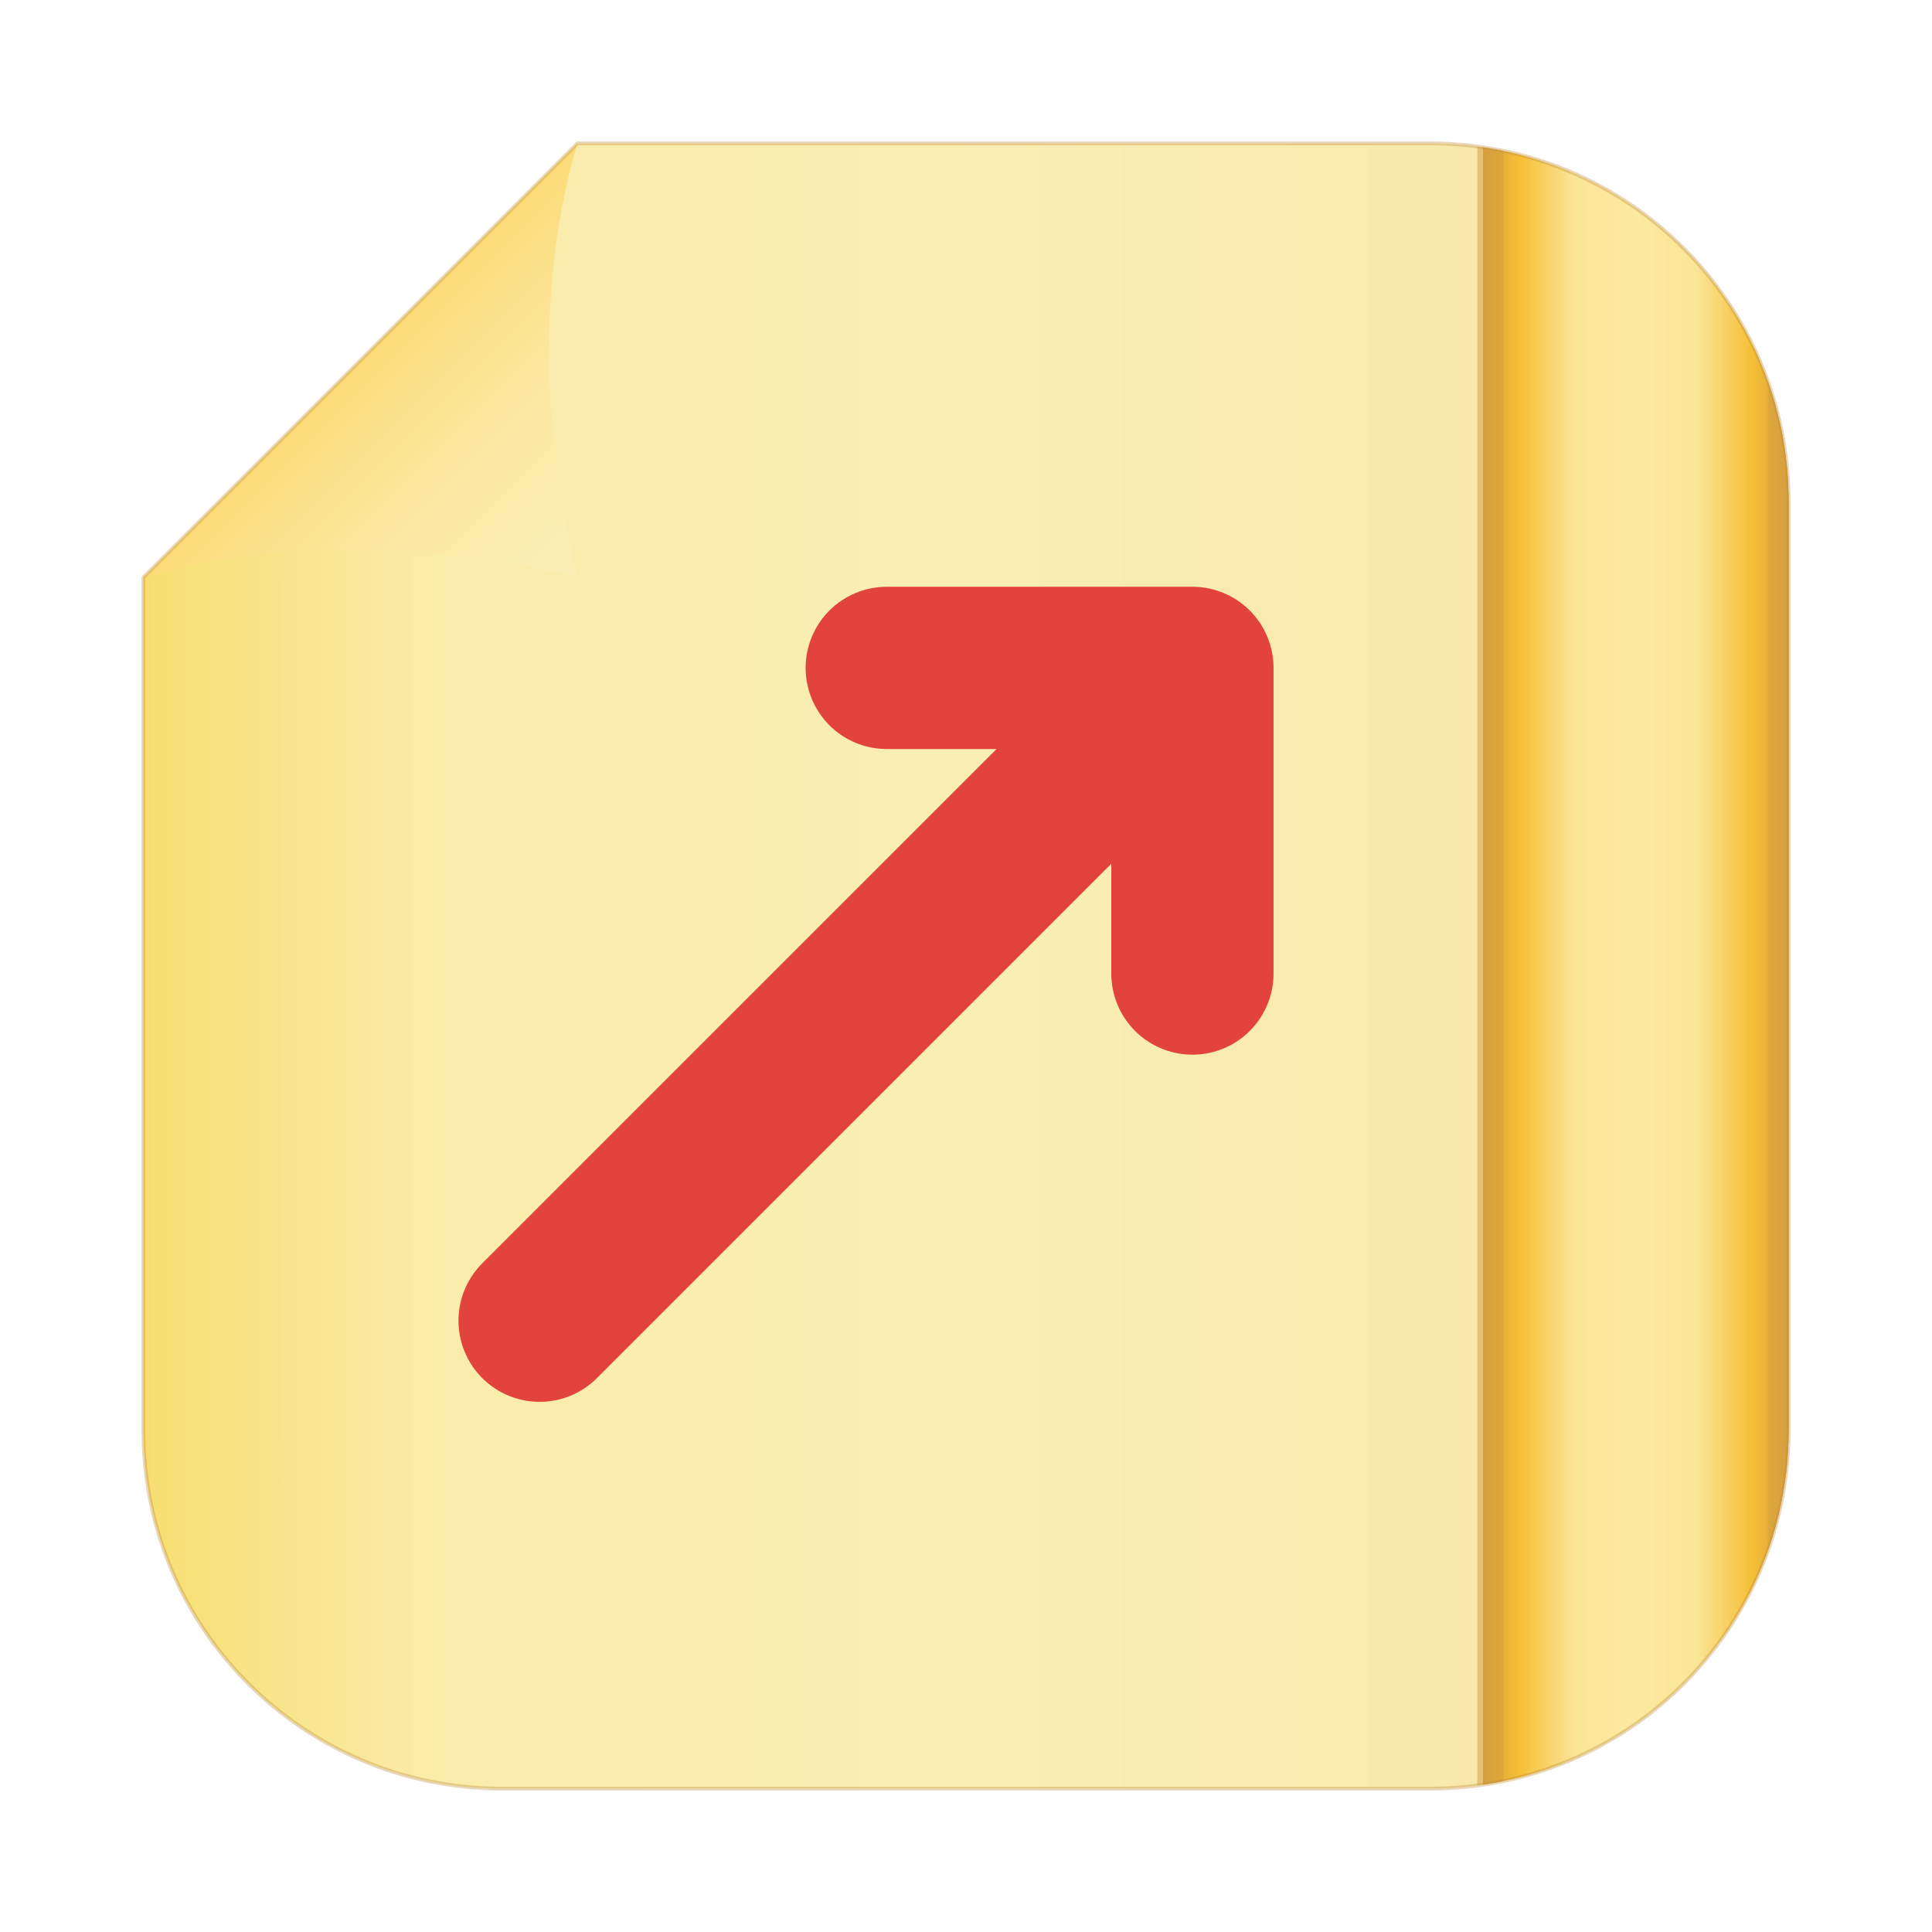
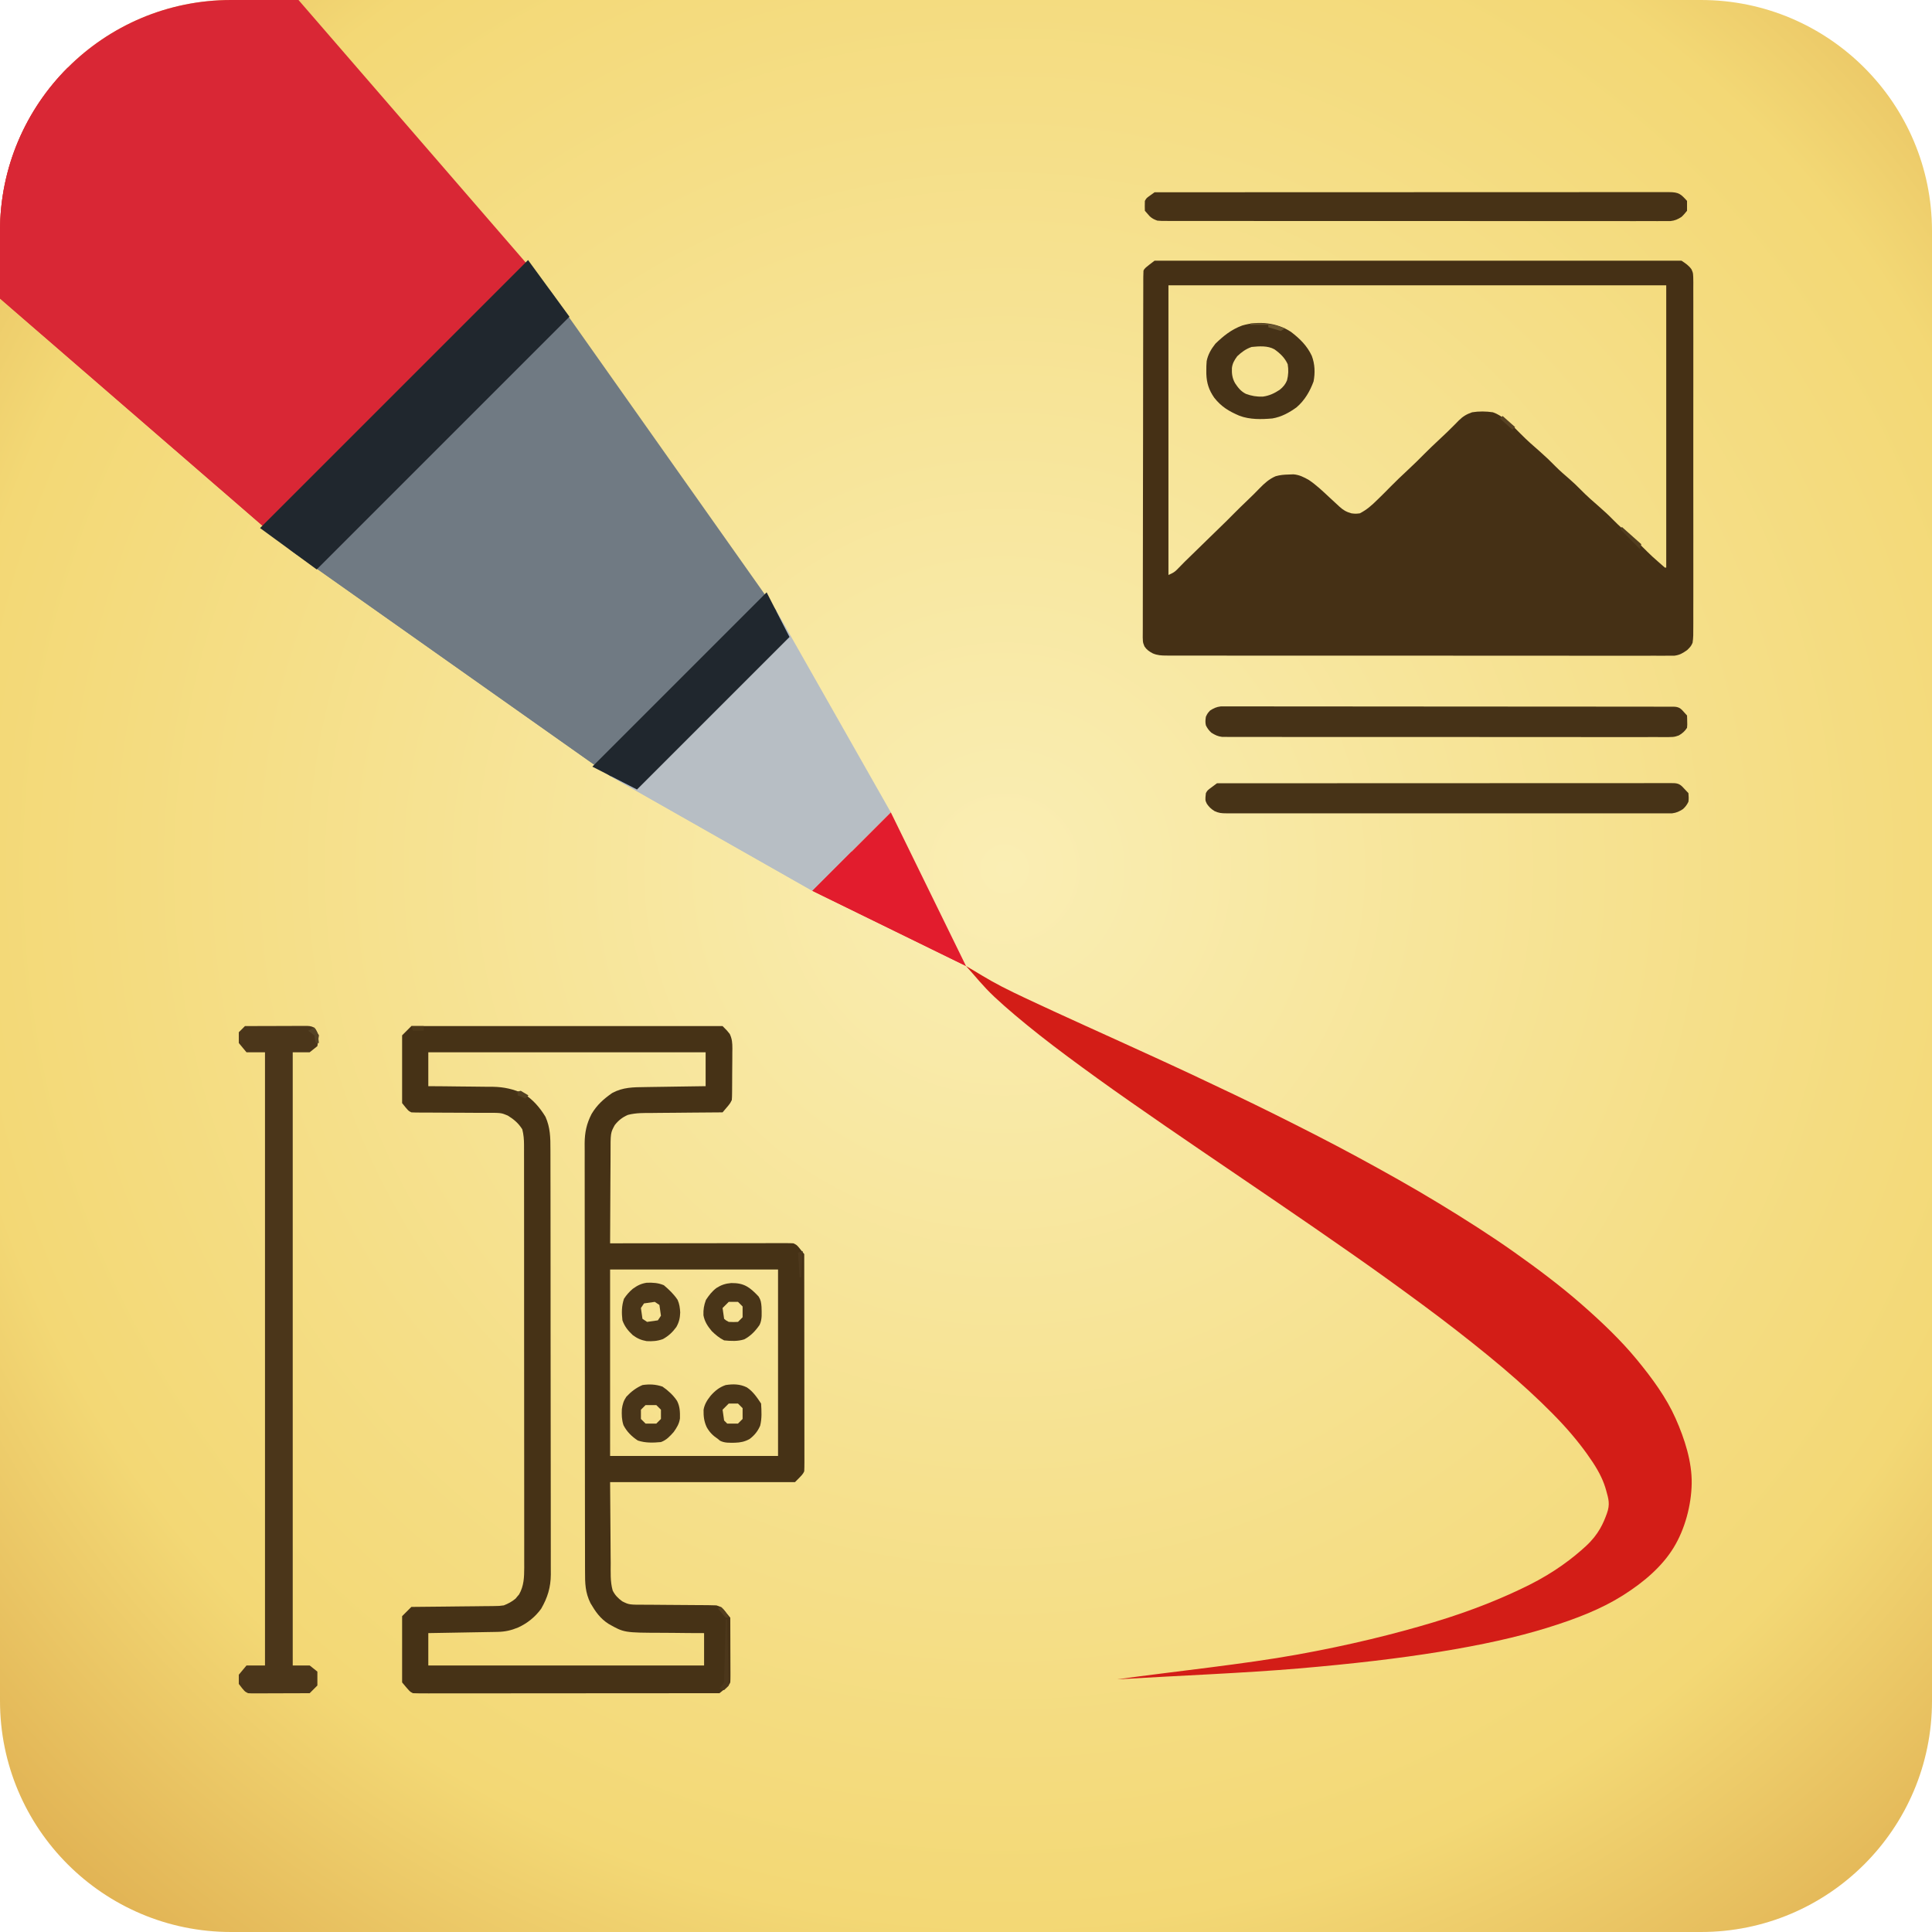
- <svg xmlns="http://www.w3.org/2000/svg" width="100%" height="100%" viewBox="0 0 1024 1024" version="1.1">
-   <defs>
-     <linearGradient id="page" x1="76" y1="512" x2="948" y2="512" gradientUnits="userSpaceOnUse">
-       <stop offset="0" stop-color="#f8de71" />
-       <stop offset="0.18" stop-color="#faecaa" />
-       <stop offset="0.52" stop-color="#faeeb4" />
-       <stop offset="0.82" stop-color="#f8e8ab" />
-       <stop offset="1" stop-color="#e3ab53" />
-     </linearGradient>
-     <linearGradient id="fold" x1="112" y1="112" x2="292" y2="292" gradientUnits="userSpaceOnUse">
-       <stop offset="0" stop-color="#fec936" />
-       <stop offset="0.34" stop-color="#fcd86b" />
-       <stop offset="0.72" stop-color="#fbe79e" />
-       <stop offset="1" stop-color="#faeeb4" />
-     </linearGradient>
-     <linearGradient id="roll" x1="786" y1="512" x2="948" y2="512" gradientUnits="userSpaceOnUse">
-       <stop offset="0" stop-color="#d69f3e" />
-       <stop offset="0.12" stop-color="#f5bf36" />
-       <stop offset="0.3" stop-color="#fbe597" />
-       <stop offset="0.5" stop-color="#fbea9f" />
-       <stop offset="0.7" stop-color="#fbe597" />
-       <stop offset="0.88" stop-color="#f5bf36" />
-       <stop offset="1" stop-color="#d69f3e" />
-     </linearGradient>
-     <clipPath id="page-clip">
-       <path d="M306 76H758C863 76 948 161 948 266V758C948 863 863 948 758 948H266C161 948 76 863 76 758V306L306 76Z" />
-     </clipPath>
-   </defs>
-   <g clip-path="url(#page-clip)">
-     <path d="M306 76H758C863 76 948 161 948 266V758C948 863 863 948 758 948H266C161 948 76 863 76 758V306L306 76Z" fill="url(#page)" />
-     <path d="M76 306L306 76C286 144 286 224 306 306C226 286 144 286 76 306Z" fill="url(#fold)" />
-     <rect x="786" y="76" width="162" height="872" fill="url(#roll)" />
-     <path d="M790 76V948" fill="none" stroke="#d69f3e" stroke-opacity="0.52" stroke-width="14" />
-     <path d="M944 76V948" fill="none" stroke="#d69f3e" stroke-opacity="0.52" stroke-width="14" />
+ <svg xmlns="http://www.w3.org/2000/svg" width="1254" height="1254" viewBox="0 0 1254 1254">
+   <g id="stable-horizontal-mirror" transform="translate(1254 0) scale(-1 1)" clip-path="url(#stableIconShape)">
+     <defs>
+       <radialGradient id="paper" cx="602" cy="564" r="953" gradientUnits="userSpaceOnUse">
+         <stop offset="0" stop-color="#faeeb4" />
+         <stop offset="0.72" stop-color="#f3d875" />
+         <stop offset="1" stop-color="#dca84a" />
+       </radialGradient>
+       <clipPath id="stableIconShape">
+         <rect width="1254" height="1254" rx="150" />
+       </clipPath>
+     </defs>
+     <path d="M 0 0 C 413.82 0 827.64 0 1254 0 C 1254 413.82 1254 827.64 1254 1254 C 840.18 1254 426.36 1254 0 1254 C 0 840.18 0 426.36 0 0 Z" fill="url(#paper)" />
+     <path d="M 162.6 169.2 C 275.46 169.2 388.32 169.2 504.6 169.2 C 510.9 174 510.9 174 511.8 175.6 C 511.887 176.922 511.918 178.246 511.921 179.569 C 511.925 180.414 511.929 181.258 511.933 182.129 C 511.933 183.073 511.932 184.018 511.932 184.962 C 511.935 185.96 511.939 186.958 511.942 187.956 C 511.951 190.707 511.955 193.458 511.957 196.209 C 511.961 199.172 511.969 202.135 511.977 205.099 C 511.995 212.26 512.004 219.421 512.012 226.582 C 512.016 229.953 512.02 233.323 512.026 236.694 C 512.041 247.895 512.054 259.097 512.06 270.298 C 512.062 273.206 512.064 276.114 512.066 279.022 C 512.066 279.744 512.066 280.467 512.067 281.212 C 512.074 292.923 512.097 304.634 512.127 316.346 C 512.156 328.364 512.173 340.382 512.175 352.4 C 512.177 359.15 512.185 365.9 512.208 372.65 C 512.227 378.398 512.235 384.146 512.227 389.894 C 512.222 392.827 512.224 395.76 512.241 398.694 C 512.257 401.379 512.256 404.065 512.242 406.75 C 512.24 407.722 512.244 408.693 512.255 409.664 C 512.327 416.698 512.327 416.698 511.159 419.582 C 509.737 421.722 508.122 422.842 505.739 424.102 C 502.762 425.361 500.174 425.502 496.865 425.504 C 496.289 425.508 495.713 425.512 495.12 425.515 C 493.193 425.525 491.267 425.518 489.34 425.51 C 487.944 425.514 486.547 425.518 485.15 425.523 C 481.314 425.534 477.478 425.531 473.643 425.526 C 469.505 425.522 465.368 425.532 461.231 425.54 C 453.126 425.554 445.022 425.554 436.917 425.55 C 430.331 425.547 423.746 425.548 417.16 425.552 C 416.691 425.553 416.691 425.553 414.32 425.554 C 412.418 425.555 410.514 425.557 408.611 425.558 C 390.759 425.569 372.908 425.565 355.056 425.555 C 338.717 425.547 322.38 425.558 306.041 425.577 C 289.271 425.596 272.5 425.604 255.729 425.598 C 246.312 425.596 236.894 425.598 227.476 425.612 C 219.46 425.623 211.444 425.624 203.428 425.61 C 199.337 425.603 195.246 425.602 191.155 425.614 C 187.411 425.625 183.667 425.621 179.923 425.606 C 178.568 425.602 177.212 425.605 175.857 425.614 C 174.016 425.624 172.176 425.614 170.335 425.601 C 169.311 425.6 168.288 425.6 167.234 425.6 C 163.569 425.082 161.921 424.018 159 422 C 157.143 420.244 156.303 419.378 155.4 417.2 C 154.886 413.969 154.914 410.772 154.943 407.514 C 154.938 406.519 154.933 405.526 154.926 404.531 C 154.91 401.806 154.918 399.081 154.929 396.355 C 154.937 393.414 154.925 390.472 154.915 387.53 C 154.899 381.77 154.902 376.01 154.913 370.25 C 154.921 365.569 154.922 360.887 154.918 356.206 C 154.918 355.54 154.918 354.874 154.917 354.187 C 154.916 352.834 154.914 351.48 154.913 350.126 C 154.903 337.434 154.915 324.742 154.934 312.05 C 154.95 301.16 154.947 290.27 154.931 279.379 C 154.911 266.733 154.904 254.086 154.915 241.439 C 154.916 240.091 154.917 238.742 154.918 237.394 C 154.918 237.062 154.918 237.062 154.92 235.383 C 154.923 230.707 154.918 226.032 154.91 221.356 C 154.9 215.658 154.902 209.96 154.921 204.262 C 154.93 201.354 154.935 198.447 154.922 195.539 C 154.911 192.878 154.918 190.216 154.936 187.554 C 154.943 186.136 154.931 184.718 154.918 183.3 C 154.985 177.329 154.985 177.329 156.106 174.822 C 157.87 172.31 159.903 170.998 162.6 169.2 Z" fill="#453015" />
+     <path d="M 785 666 C 851.66 666 918.32 666 987 666 C 989 668 991 670 993 672 C 993 686.52 993 701.04 993 716 C 989 721 989 721 987 722 C 985.133 722.094 983.262 722.125 981.392 722.126 C 980.819 722.128 980.247 722.13 979.657 722.132 C 978.412 722.136 977.166 722.138 975.921 722.138 C 973.266 722.142 970.611 722.163 967.955 722.183 C 963.013 722.221 958.071 722.253 953.128 722.25 C 949.689 722.25 946.251 722.273 942.812 722.312 C 941.507 722.323 940.202 722.324 938.896 722.317 C 928.757 722.263 928.757 722.263 924.45 724.07 C 920.526 726.458 917.463 729.059 915 733 C 914.141 736.407 913.874 739.587 913.871 743.093 C 913.87 743.598 913.87 743.598 913.862 746.151 C 913.863 747.252 913.865 748.353 913.866 749.488 C 913.864 750.675 913.862 751.862 913.859 753.05 C 913.853 756.308 913.853 759.567 913.855 762.826 C 913.855 766.342 913.849 769.858 913.845 773.374 C 913.836 780.262 913.834 787.149 913.833 794.036 C 913.832 799.634 913.83 805.232 913.827 810.83 C 913.818 826.702 913.814 842.575 913.815 858.447 C 913.815 859.302 913.815 860.158 913.815 861.04 C 913.815 861.468 913.815 861.468 913.815 863.635 C 913.815 877.52 913.806 891.406 913.792 905.291 C 913.777 919.548 913.77 933.806 913.771 948.063 C 913.771 956.068 913.769 964.072 913.758 972.076 C 913.749 978.891 913.747 985.705 913.753 992.52 C 913.757 995.996 913.757 999.472 913.748 1002.949 C 913.74 1006.133 913.742 1009.317 913.75 1012.501 C 913.753 1014.195 913.745 1015.888 913.737 1017.582 C 913.765 1023.78 913.934 1029.378 917.078 1034.891 C 917.465 1035.339 917.852 1035.788 918.25 1036.25 C 918.626 1036.709 919.003 1037.168 919.391 1037.641 C 921.694 1039.586 924.206 1040.909 927 1042 C 929.999 1042.399 929.999 1042.399 933.189 1042.432 C 933.775 1042.443 934.361 1042.453 934.965 1042.463 C 936.88 1042.493 938.795 1042.503 940.711 1042.512 C 942.048 1042.529 943.384 1042.547 944.721 1042.566 C 948.222 1042.613 951.724 1042.643 955.226 1042.67 C 958.806 1042.699 962.385 1042.746 965.965 1042.791 C 972.976 1042.877 979.988 1042.944 987 1043 C 989 1045 991 1047 993 1049 C 993 1063.19 993 1077.38 993 1092 C 988 1098 988 1098 986 1099 C 983.393 1099.096 980.812 1099.13 978.205 1099.12 C 977.39 1099.121 976.576 1099.122 975.737 1099.123 C 972.993 1099.124 970.249 1099.119 967.505 1099.114 C 965.545 1099.113 963.584 1099.113 961.623 1099.114 C 956.286 1099.114 950.95 1099.108 945.613 1099.101 C 940.041 1099.095 934.469 1099.095 928.897 1099.093 C 919.54 1099.091 910.184 1099.084 900.827 1099.075 C 891.189 1099.066 881.55 1099.059 871.912 1099.055 C 871.318 1099.055 870.724 1099.054 870.112 1099.054 C 867.133 1099.053 864.154 1099.052 861.175 1099.05 C 836.45 1099.04 811.725 1099.022 787 1099 C 786.017 1098.213 785.039 1097.42 784.062 1096.625 C 783.79 1096.405 783.79 1096.405 782.41 1095.289 C 781 1094 781 1094 780 1092 C 779.911 1090.642 779.882 1089.279 779.886 1087.917 C 779.887 1087.077 779.887 1086.236 779.887 1085.37 C 779.892 1084.461 779.897 1083.553 779.902 1082.617 C 779.904 1081.688 779.905 1080.758 779.907 1079.801 C 779.912 1076.826 779.925 1073.85 779.938 1070.875 C 779.943 1068.861 779.947 1066.846 779.951 1064.832 C 779.962 1059.888 779.979 1054.944 780 1050 C 780.93 1048.848 781.869 1047.703 782.812 1046.562 C 783.335 1045.924 783.857 1045.286 784.395 1044.629 C 786 1043 786 1043 789 1042 C 790.819 1041.904 792.641 1041.865 794.462 1041.858 C 795.58 1041.851 796.699 1041.844 797.851 1041.837 C 798.448 1041.835 799.045 1041.833 799.659 1041.831 C 801.535 1041.824 803.411 1041.808 805.286 1041.79 C 810.619 1041.738 815.951 1041.69 821.284 1041.674 C 824.549 1041.664 827.813 1041.634 831.078 1041.593 C 832.317 1041.581 833.556 1041.575 834.795 1041.578 C 845.66 1041.592 845.66 1041.592 850.065 1039.402 C 852.784 1037.451 854.821 1035.387 856.316 1032.377 C 857.978 1026.605 857.607 1020.402 857.609 1014.441 C 857.623 1013.098 857.639 1011.755 857.657 1010.412 C 857.709 1005.462 857.728 1000.512 857.75 995.562 C 857.832 984.487 857.915 973.411 858 962 C 818.4 962 778.8 962 738 962 C 733 957 733 957 732 955 C 731.906 953.137 731.878 951.271 731.88 949.407 C 731.879 948.829 731.878 948.252 731.877 947.657 C 731.876 945.714 731.881 943.772 731.886 941.83 C 731.887 940.44 731.887 939.051 731.886 937.661 C 731.886 933.883 731.892 930.104 731.899 926.325 C 731.905 922.379 731.905 918.432 731.907 914.486 C 731.91 907.009 731.918 899.533 731.928 892.057 C 731.939 883.547 731.945 875.037 731.95 866.527 C 731.96 849.018 731.978 831.509 732 814 C 732.787 813.017 733.58 812.039 734.375 811.062 C 734.816 810.517 735.257 809.972 735.711 809.41 C 737 808 737 808 739 807 C 740.584 806.907 742.172 806.878 743.758 806.88 C 744.762 806.878 745.766 806.877 746.801 806.876 C 747.354 806.877 747.354 806.877 750.151 806.886 C 751.324 806.887 752.496 806.887 753.669 806.886 C 756.857 806.886 760.045 806.892 763.232 806.899 C 766.562 806.905 769.892 806.905 773.222 806.907 C 779.53 806.91 785.837 806.918 792.145 806.928 C 799.325 806.939 806.505 806.945 813.685 806.95 C 828.457 806.96 843.228 806.978 858 807 C 857.985 797.75 857.943 788.501 857.868 779.252 C 857.834 774.956 857.809 770.661 857.804 766.365 C 857.8 762.215 857.772 758.066 857.727 753.916 C 857.714 752.337 857.709 750.759 857.714 749.18 C 857.745 735.296 857.745 735.296 854.956 730.217 C 852.571 727.207 849.988 725.152 846.451 723.649 C 841.166 722.249 835.74 722.394 830.312 722.391 C 829.001 722.376 827.69 722.359 826.378 722.341 C 822.952 722.297 819.527 722.277 816.101 722.262 C 812.594 722.242 809.088 722.2 805.582 722.16 C 798.721 722.085 791.861 722.035 785 722 C 784.185 721.044 783.373 720.085 782.562 719.125 C 782.11 718.591 781.658 718.058 781.191 717.508 C 780 716 780 716 779 714 C 778.897 712.73 778.851 711.455 778.839 710.18 C 778.829 709.396 778.82 708.611 778.81 707.803 C 778.806 706.954 778.801 706.105 778.797 705.23 C 778.794 704.794 778.794 704.794 778.78 702.585 C 778.77 700.734 778.764 698.884 778.76 697.034 C 778.75 694.209 778.719 691.385 778.688 688.561 C 778.681 686.763 778.676 684.965 778.672 683.168 C 778.66 682.325 778.647 681.482 778.634 680.614 C 778.648 676.943 778.776 674.486 780.333 671.115 C 782 669 782 669 785 666 Z" fill="#463216" />
+     <path d="M 172.5 185.2 C 279.123 185.2 385.746 185.2 495.6 185.2 C 495.6 247.24 495.6 309.28 495.6 373.2 C 492.386 371.772 491.422 371.244 489.3 368.95 C 486.422 365.925 483.446 363.002 480.413 360.1 C 476.524 356.371 472.674 352.615 468.856 348.828 C 466.5 346.505 464.12 344.202 461.738 341.9 C 459.057 339.31 456.397 336.711 453.806 334.05 C 450.549 330.707 447.16 327.475 443.774 324.236 C 441.23 321.798 438.74 319.332 436.312 316.8 C 433.275 313.694 430.26 310.935 426.064 309.118 C 423.152 308.27 420.646 308.074 417.581 308 C 416.557 307.958 415.532 307.918 414.477 307.875 C 410.599 308.2 407.681 309.709 404.439 311.556 C 399.62 314.804 395.532 318.717 391.369 322.6 C 390.004 323.868 388.636 325.133 387.26 326.391 C 386.411 327.167 385.569 327.949 384.735 328.737 C 382.279 330.986 380.181 332.296 376.8 333.2 C 374.156 333.5 374.156 333.5 371.4 333.2 C 366.895 330.901 363.663 328.014 360.206 324.6 C 359.725 324.134 359.245 323.668 358.749 323.187 C 356.203 320.71 353.705 318.197 351.231 315.662 C 347.855 312.222 344.339 308.908 340.8 305.6 C 336.725 301.79 332.731 297.943 328.856 293.972 C 326.233 291.322 323.503 288.764 320.775 286.2 C 314.082 279.905 314.082 279.905 310.914 276.722 C 310.476 276.285 310.038 275.848 309.587 275.398 C 308.788 274.595 307.994 273.788 307.209 272.974 C 304.602 270.37 302.159 268.851 298.5 267.6 C 294.107 266.872 289.4 266.942 285 267.6 C 281.753 268.742 279.449 270.3 276.9 272.4 C 276.284 272.901 275.668 273.402 275.033 273.918 C 272.11 276.423 269.432 279.075 266.782 281.806 C 262.862 285.805 258.622 289.488 254.365 293.2 C 250.818 296.316 247.47 299.517 244.216 302.875 C 241.435 305.673 238.41 308.248 235.405 310.853 C 232.801 313.134 230.321 315.462 227.935 317.925 C 224.076 321.894 219.875 325.529 215.665 329.2 C 212.715 331.792 209.858 334.406 207.15 337.2 C 203.325 341.148 199.146 344.754 194.965 348.4 C 191.41 351.524 188.048 354.73 184.787 358.097 C 182.614 360.294 180.303 362.351 177.956 364.4 C 177.734 364.595 177.734 364.595 176.611 365.584 C 175.543 366.525 174.472 367.462 173.4 368.4 C 173.103 368.4 172.806 368.4 172.5 368.4 C 172.5 307.944 172.5 247.488 172.5 185.2 Z" fill="url(#paper)" />
+     <path d="M 796 683 C 855.4 683 914.8 683 976 683 C 976 690.26 976 697.52 976 705 C 974.223 705.013 974.223 705.013 965.23 705.078 C 962.367 705.11 959.503 705.146 956.639 705.184 C 953.632 705.223 950.626 705.255 947.619 705.271 C 944.156 705.289 940.693 705.339 937.23 705.391 C 936.172 705.392 935.113 705.393 934.022 705.394 C 926.731 705.535 920.632 706.924 914 710 C 908.149 713.543 903.447 719.076 899.938 724.883 C 896.809 731.949 896.712 738.412 896.733 746.05 C 896.729 747.274 896.724 748.498 896.719 749.722 C 896.707 753.073 896.707 756.424 896.709 759.775 C 896.71 763.394 896.699 767.013 896.689 770.632 C 896.673 777.718 896.667 784.804 896.666 791.89 C 896.665 797.651 896.661 803.412 896.654 809.173 C 896.637 825.516 896.628 841.859 896.629 858.203 C 896.629 858.643 896.629 858.643 896.629 860.871 C 896.629 861.312 896.629 861.312 896.63 863.542 C 896.63 877.83 896.611 892.117 896.583 906.404 C 896.554 921.083 896.541 935.762 896.542 950.441 C 896.543 958.679 896.537 966.916 896.516 975.153 C 896.498 982.167 896.493 989.18 896.507 996.194 C 896.513 999.77 896.514 1003.346 896.496 1006.922 C 896.48 1010.2 896.483 1013.479 896.501 1016.757 C 896.505 1018.494 896.49 1020.231 896.474 1021.968 C 896.548 1030.349 898.582 1036.946 902.75 1044.188 C 906.652 1049.547 911.737 1053.641 917.75 1056.375 C 922.233 1058.23 926.183 1059.119 931.044 1059.205 C 932.045 1059.225 933.045 1059.245 934.076 1059.266 C 935.15 1059.282 936.223 1059.299 937.328 1059.316 C 938.432 1059.337 939.536 1059.358 940.674 1059.379 C 943.6 1059.434 946.526 1059.484 949.453 1059.532 C 952.443 1059.583 955.432 1059.638 958.422 1059.693 C 964.281 1059.8 970.141 1059.902 976 1060 C 976 1066.93 976 1073.86 976 1081 C 916.93 1081 857.86 1081 797 1081 C 797 1074.07 797 1067.14 797 1060 C 800.386 1059.986 803.773 1059.972 807.262 1059.957 C 810.582 1059.926 813.901 1059.887 817.221 1059.847 C 819.509 1059.824 821.796 1059.81 824.084 1059.804 C 848.901 1059.734 848.901 1059.734 859 1054 C 864.449 1050.49 867.484 1046.126 870.738 1040.562 C 874.175 1033.583 874.288 1027.728 874.267 1019.995 C 874.271 1018.763 874.276 1017.532 874.281 1016.3 C 874.293 1012.924 874.293 1009.548 874.291 1006.172 C 874.29 1002.528 874.301 998.883 874.311 995.239 C 874.327 988.102 874.333 980.964 874.334 973.827 C 874.335 968.024 874.339 962.221 874.346 956.418 C 874.363 939.958 874.372 923.498 874.371 907.038 C 874.371 906.595 874.371 906.595 874.371 904.35 C 874.371 903.906 874.371 903.906 874.37 901.659 C 874.37 887.268 874.389 872.877 874.417 858.487 C 874.446 843.704 874.459 828.921 874.458 814.138 C 874.457 805.841 874.463 797.544 874.484 789.247 C 874.502 782.183 874.507 775.118 874.493 768.053 C 874.487 764.451 874.486 760.849 874.504 757.247 C 874.52 753.944 874.517 750.641 874.499 747.339 C 874.495 745.589 874.51 743.839 874.526 742.089 C 874.464 734.974 873.276 729.342 870 723 C 866.485 717.13 862.254 713.357 856.66 709.445 C 849.706 705.667 842.913 705.669 835.16 705.586 C 834.038 705.567 832.916 705.547 831.76 705.527 C 828.799 705.476 825.839 705.436 822.878 705.399 C 819.847 705.359 816.817 705.308 813.787 705.258 C 807.858 705.16 801.929 705.081 796 705 C 796 697.74 796 690.48 796 683 Z" fill="url(#paper)" />
+     <path d="M 749 824 C 784.97 824 820.94 824 858 824 C 858 863.93 858 903.86 858 945 C 822.03 945 786.06 945 749 945 C 749 905.07 749 865.14 749 824 Z" fill="url(#paper)" />
+     <path d="M 170.82 124.702 C 171.107 124.701 171.107 124.701 172.563 124.699 C 174.508 124.697 176.453 124.7 178.398 124.704 C 179.799 124.703 181.2 124.702 182.601 124.702 C 186.465 124.7 190.33 124.703 194.194 124.707 C 198.356 124.71 202.518 124.71 206.68 124.709 C 213.896 124.709 221.112 124.711 228.327 124.715 C 238.76 124.722 249.192 124.724 259.625 124.725 C 276.551 124.726 293.475 124.732 310.401 124.74 C 326.845 124.747 343.289 124.753 359.734 124.756 C 360.747 124.756 361.76 124.757 362.804 124.757 C 367.886 124.758 372.968 124.758 378.049 124.76 C 420.233 124.768 462.417 124.782 504.6 124.8 C 505.485 125.43 506.365 126.064 507.244 126.7 C 507.489 126.876 507.489 126.876 508.731 127.769 C 510 128.8 510 128.8 510.9 130.4 C 510.962 131.498 510.976 132.6 510.957 133.7 C 510.948 134.28 510.94 134.859 510.931 135.456 C 510.927 135.678 510.927 135.678 510.9 136.8 C 510.233 137.573 509.556 138.338 508.875 139.1 C 508.499 139.527 508.123 139.954 507.736 140.394 C 506.141 141.834 504.92 142.446 502.8 143.2 C 500.205 143.402 500.205 143.402 497.127 143.404 C 496.842 143.405 496.842 143.405 495.401 143.411 C 493.485 143.418 491.569 143.414 489.653 143.409 C 488.268 143.411 486.883 143.414 485.499 143.418 C 481.688 143.426 477.878 143.424 474.067 143.421 C 469.96 143.419 465.852 143.426 461.745 143.432 C 453.696 143.442 445.646 143.444 437.598 143.442 C 431.057 143.441 424.517 143.442 417.976 143.446 C 417.511 143.446 417.511 143.446 415.158 143.446 C 413.27 143.448 411.38 143.449 409.491 143.45 C 391.767 143.458 374.041 143.457 356.317 143.452 C 340.091 143.448 323.865 143.457 307.64 143.472 C 290.99 143.487 274.341 143.494 257.691 143.491 C 248.339 143.49 238.987 143.491 229.636 143.502 C 221.675 143.512 213.714 143.514 205.753 143.504 C 201.69 143.499 197.626 143.498 193.562 143.508 C 189.845 143.516 186.128 143.514 182.41 143.502 C 181.062 143.501 179.716 143.502 178.369 143.509 C 176.541 143.517 174.714 143.51 172.887 143.5 C 172.378 143.5 172.378 143.5 169.807 143.5 C 166.762 143.162 165.077 142.376 162.6 140.8 C 161.208 139.542 160.177 138.234 159 136.8 C 159 134.688 159 132.576 159 130.4 C 163.007 125.994 164.239 124.7 170.82 124.702 Z" fill="#473216" />
+     <path d="M 1056.174 665.886 C 1056.604 665.886 1056.604 665.886 1058.782 665.886 C 1059.713 665.891 1060.643 665.898 1061.601 665.903 C 1062.553 665.904 1063.504 665.905 1064.485 665.907 C 1067.532 665.913 1070.578 665.924 1073.625 665.938 C 1075.687 665.942 1077.75 665.947 1079.812 665.952 C 1084.875 665.962 1089.937 665.979 1095 666 C 1096.32 667.321 1097.64 668.64 1099 670 C 1099 672.311 1099 674.62 1099 677 C 1097.35 678.981 1095.7 680.961 1094 683 C 1090.04 683 1086.08 683 1082 683 C 1082 814.341 1082 945.681 1082 1081.001 C 1085.96 1081.001 1089.92 1081.001 1094 1081.001 C 1095.65 1082.98 1097.3 1084.96 1099 1087.001 C 1099 1088.98 1099 1090.96 1099 1093.001 C 1095.25 1097.876 1095.25 1097.876 1093 1099.001 C 1091.703 1099.089 1090.401 1099.118 1089.101 1099.113 C 1088.3 1099.113 1087.499 1099.113 1086.674 1099.113 C 1085.81 1099.109 1084.945 1099.102 1084.054 1099.098 C 1083.169 1099.097 1082.284 1099.094 1081.373 1099.093 C 1078.54 1099.088 1075.707 1099.075 1072.875 1099.062 C 1070.957 1099.057 1069.039 1099.053 1067.121 1099.049 C 1062.414 1099.037 1057.707 1099.022 1053 1099.001 C 1051.35 1097.351 1049.7 1095.7 1048 1094.001 C 1048 1091.031 1048 1088.061 1048 1085.001 C 1048.825 1084.341 1048.825 1084.341 1053 1081.001 C 1056.63 1081.001 1060.26 1081.001 1064 1081.001 C 1064 949.66 1064 818.321 1064 683 C 1060.37 683 1056.74 683 1053 683 C 1051.35 681.681 1049.7 680.361 1048 679 C 1047.67 676.691 1047.34 674.38 1047 672 C 1047.955 670.308 1048.959 668.641 1050 667 C 1052.308 665.846 1053.608 665.879 1056.174 665.886 Z" fill="#4b361a" />
+     <path d="M 170.188 508.302 C 170.441 508.301 170.441 508.301 171.723 508.299 C 173.435 508.297 175.148 508.3 176.86 508.304 C 178.095 508.303 179.328 508.302 180.562 508.302 C 183.965 508.3 187.368 508.303 190.77 508.307 C 194.436 508.31 198.101 508.31 201.765 508.309 C 208.119 508.309 214.473 508.311 220.827 508.315 C 230.014 508.322 239.2 508.324 248.386 508.325 C 263.29 508.326 278.193 508.332 293.097 508.34 C 307.577 508.347 322.058 508.353 336.538 508.356 C 337.43 508.356 338.322 508.357 339.241 508.357 C 343.716 508.358 348.191 508.358 352.666 508.36 C 389.81 508.368 426.955 508.382 464.1 508.4 C 465.134 509.163 466.165 509.931 467.193 510.7 C 467.769 511.127 468.343 511.554 468.934 511.994 C 470.4 513.2 470.4 513.2 471.3 514.8 C 471.794 519.369 471.794 519.369 470.653 521.75 C 469.215 523.812 467.962 525.037 465.697 526.449 C 462.875 527.75 461.18 527.901 458.021 527.902 C 457.768 527.904 457.768 527.904 456.49 527.913 C 454.798 527.922 453.106 527.913 451.414 527.905 C 450.188 527.907 448.962 527.911 447.736 527.916 C 444.369 527.926 441.002 527.922 437.635 527.914 C 434.002 527.908 430.371 527.917 426.738 527.923 C 419.624 527.934 412.509 527.932 405.395 527.925 C 399.613 527.919 393.832 527.918 388.05 527.921 C 387.639 527.922 387.639 527.922 385.558 527.922 C 383.888 527.923 382.217 527.924 380.547 527.925 C 364.876 527.931 349.206 527.924 333.535 527.91 C 320.085 527.9 306.635 527.902 293.185 527.913 C 277.571 527.926 261.957 527.931 246.343 527.923 C 244.678 527.922 243.014 527.922 241.35 527.921 C 240.531 527.921 239.712 527.921 238.868 527.92 C 233.093 527.918 227.317 527.922 221.541 527.927 C 214.505 527.934 207.468 527.932 200.431 527.919 C 196.839 527.913 193.248 527.91 189.657 527.918 C 186.37 527.926 183.084 527.922 179.797 527.909 C 178.607 527.906 177.417 527.907 176.227 527.914 C 174.611 527.921 172.996 527.914 171.38 527.902 C 170.93 527.902 170.93 527.902 168.658 527.901 C 165.769 527.547 164.072 526.679 161.7 525.2 C 160.081 523.766 158.988 522.274 158.1 520.4 C 157.822 518.445 157.922 516.782 158.1 514.8 C 158.959 513.881 159.822 512.965 160.688 512.05 C 161.168 511.539 161.648 511.029 162.143 510.503 C 164.639 508.106 166.649 508.301 170.188 508.302 Z" fill="#473317" />
+     <path d="M 170.175 458.695 C 170.68 458.693 171.186 458.692 171.706 458.69 C 173.415 458.685 175.122 458.687 176.83 458.688 C 178.06 458.685 179.292 458.683 180.523 458.68 C 183.917 458.674 187.31 458.673 190.704 458.672 C 194.36 458.671 198.016 458.664 201.672 458.659 C 209.672 458.649 217.671 458.644 225.67 458.64 C 230.663 458.637 235.655 458.634 240.647 458.631 C 254.462 458.621 268.276 458.613 282.09 458.61 C 282.975 458.61 283.86 458.609 284.772 458.609 C 285.658 458.609 286.545 458.609 287.459 458.609 C 289.255 458.608 291.053 458.608 292.85 458.608 C 293.741 458.608 294.633 458.608 295.551 458.608 C 309.998 458.604 324.446 458.59 338.894 458.572 C 353.717 458.553 368.54 458.543 383.363 458.541 C 391.69 458.541 400.017 458.536 408.342 458.522 C 415.433 458.509 422.522 458.505 429.612 458.512 C 433.231 458.515 436.849 458.514 440.468 458.503 C 443.78 458.493 447.091 458.494 450.402 458.504 C 451.602 458.505 452.801 458.503 454 458.496 C 455.628 458.487 457.257 458.493 458.885 458.502 C 459.337 458.502 459.337 458.502 461.627 458.501 C 464.545 458.854 466.222 459.681 468.6 461.2 C 470.231 463 470.231 463 471.3 465.2 C 471.613 467.388 471.766 468.712 471.3 470.8 C 470.39 472.666 469.321 474.164 467.7 475.6 C 465.329 477.078 463.631 477.947 460.743 478.302 C 460.294 478.302 460.294 478.302 458.023 478.305 C 457.518 478.308 457.013 478.312 456.492 478.316 C 454.801 478.325 453.111 478.317 451.42 478.31 C 450.195 478.313 448.969 478.318 447.744 478.323 C 444.379 478.335 441.013 478.332 437.647 478.325 C 434.018 478.322 430.387 478.332 426.757 478.34 C 419.646 478.353 412.535 478.354 405.423 478.35 C 399.644 478.347 393.865 478.348 388.085 478.353 C 387.264 478.353 386.441 478.353 385.594 478.354 C 383.924 478.356 382.254 478.356 380.584 478.358 C 364.917 478.368 349.252 478.365 333.586 478.356 C 319.25 478.348 304.913 478.358 290.577 478.377 C 275.861 478.397 261.144 478.404 246.428 478.399 C 238.164 478.396 229.9 478.398 221.637 478.412 C 214.602 478.424 207.568 478.424 200.532 478.41 C 196.943 478.403 193.353 478.401 189.764 478.414 C 186.478 478.425 183.192 478.421 179.906 478.405 C 178.717 478.403 177.528 478.405 176.339 478.413 C 167.541 478.471 167.541 478.471 164.333 477.345 C 162 476.038 160.356 474.511 159 472.4 C 158.825 470.416 158.825 470.416 158.888 468.25 C 158.904 467.529 158.92 466.808 158.937 466.065 C 158.958 465.516 158.978 464.966 159 464.4 C 159.708 463.614 160.422 462.831 161.138 462.05 C 161.535 461.614 161.931 461.177 162.34 460.728 C 164.686 458.446 166.856 458.699 170.175 458.695 Z" fill="#463217" />
+     <path d="M 447.788 211.3 C 454.938 213.971 459.92 218.071 465.127 223.09 C 467.889 226.572 469.96 230.145 470.785 234.374 C 470.979 236.445 471.037 238.472 471.018 240.55 C 471.014 241.282 471.009 242.014 471.005 242.767 C 470.783 248.619 469.351 253.18 465.879 258.144 C 461.333 263.91 456.574 266.846 449.493 269.869 C 442.761 272.384 435.296 272.242 428.1 271.6 C 422.137 270.571 417.196 267.796 412.518 264.45 C 407.11 259.844 403.713 253.874 401.402 247.569 C 400.327 241.989 400.529 236.319 402.562 230.95 C 405.56 224.543 410.18 219.905 416.062 215.41 C 425.114 209.442 437.169 208.118 447.788 211.3 Z" fill="#463217" />
+     <path d="M 441.6 225.2 C 445.473 226.536 448.1 228.545 450.938 231.2 C 452.813 233.765 454.028 235.778 454.401 238.856 C 454.559 242.472 454.205 245.444 452.372 248.697 C 450.457 251.559 448.678 253.949 445.362 255.631 C 441.739 256.982 438.275 257.586 434.347 257.428 C 430.147 256.88 426.749 255.238 423.375 253 C 421.11 251.181 419.67 249.423 418.629 246.866 C 417.72 243.336 417.586 239.978 418.2 236.4 C 420.005 232.347 423.018 229.418 426.813 226.728 C 431.127 224.287 436.721 224.711 441.6 225.2 Z" fill="url(#paper)" />
+     <path d="M 783 899 C 787.113 900.416 789.975 902.75 792.812 906 C 795.029 908.784 796.761 911.524 797.336 915.078 C 797.411 919.228 797.066 922.515 795.312 926.312 C 793.412 929.702 791.259 931.827 788 934 C 787.791 934.177 787.791 934.177 786.734 935.074 C 783.685 936.702 780.448 936.443 777.057 936.432 C 773.417 936.306 770.616 935.781 767.438 934 C 764.272 931.597 762.203 929.044 760.609 925.402 C 759.407 920.664 759.709 915.845 760 911 C 762.627 907.035 765.22 903.142 769.25 900.5 C 773.677 898.306 778.182 898.24 783 899 Z" fill="#4a3518" />
+     <path d="M 837 899 C 841.141 900.801 844.393 903.258 847.449 906.57 C 849.266 909.209 849.926 911.473 850.371 914.645 C 850.536 918.3 850.469 921.594 849.305 925.086 C 847.135 929.261 843.944 932.455 840 935 C 835.089 936.637 830.125 936.489 825 936 C 821.41 934.697 819.288 932.321 816.75 929.5 C 814.7 926.571 813.179 924.242 812.664 920.668 C 812.599 916.529 812.627 912.979 814.562 909.25 C 817.039 905.517 820.327 902.54 824 900 C 828.413 898.529 832.395 898.308 837 899 Z" fill="#493519" />
+     <path d="M 779.398 832.785 C 783.084 833.089 785.889 834.011 789 836 C 791.903 838.231 793.799 840.696 795.812 843.75 C 797.097 847.265 797.551 849.974 797.414 853.695 C 796.674 857.813 794.657 860.831 792 864 C 789.564 866.4 787.078 868.46 784 870 C 779.608 870.444 775.131 870.692 770.894 869.316 C 766.689 867.079 763.692 863.894 761 860 C 759.189 856.378 759.633 852.19 759.722 848.203 C 759.965 845.395 760.146 843.831 761.625 841.5 C 767.333 835.491 770.955 832.676 779.398 832.785 Z" fill="#493518" />
+     <path d="M 834.211 832.582 C 837.899 833.135 840.346 834.398 843.344 836.566 C 845.651 838.564 847.318 840.444 849 843 C 850.556 847.667 850.573 852.13 850 857 C 848.565 860.99 846.36 863.739 843.273 866.602 C 840.376 868.736 837.872 869.845 834.32 870.477 C 830.514 870.677 827.287 870.475 823.695 869.148 C 820.068 867.136 817.434 864.664 815 861.312 C 813.22 858.132 812.631 855.512 812.5 851.875 C 812.667 848.932 812.987 846.388 814.188 843.687 C 816.76 839.873 819.617 837.18 823.125 834.187 C 826.91 832.624 830.138 832.467 834.211 832.582 Z" fill="#4a3619" />
+     <path d="M 775 911 C 776.98 911 778.96 911 781 911 C 782.32 912.32 783.64 913.64 785 915 C 784.67 917.31 784.34 919.62 784 922 C 783.34 922.66 782.68 923.32 782 924 C 779.69 924 777.38 924 775 924 C 774.01 923.01 773.02 922.02 772 921 C 772 918.69 772 916.38 772 914 C 772.99 913.01 773.98 912.02 775 911 Z" fill="url(#paper)" />
+     <path d="M 775 845 C 776.98 845 778.96 845 781 845 C 782.32 846.32 783.64 847.64 785 849 C 784.67 851.31 784.34 853.62 784 856 C 782.875 857 782.875 857 781 858 C 777.812 858.125 777.812 858.125 775 858 C 774.01 857.01 773.02 856.02 772 855 C 772 852.69 772 850.38 772 848 C 772.99 847.01 773.98 846.02 775 845 Z" fill="url(#paper)" />
+     <path d="M 829 845 C 831.31 845.33 833.62 845.66 836 846 C 836.66 846.99 837.32 847.98 838 849 C 837.67 851.31 837.34 853.62 837 856 C 836.01 856.66 835.02 857.32 834 858 C 831.69 857.67 829.38 857.34 827 857 C 826.34 856.01 825.68 855.02 825 854 C 825.33 851.69 825.66 849.38 826 847 C 826.99 846.34 827.98 845.68 829 845 Z" fill="url(#paper)" />
+     <path d="M 828 912 C 830.31 912 832.62 912 835 912 C 835.99 912.99 836.98 913.98 838 915 C 838 916.98 838 918.96 838 921 C 837.01 921.99 836.02 922.98 835 924 C 832.69 924 830.38 924 828 924 C 827.01 923.01 826.02 922.02 825 921 C 825 919.02 825 917.04 825 915 C 825.99 914.01 826.98 913.02 828 912 Z" fill="url(#paper)" />
+     <path d="M 782 1051 C 782.33 1051 782.66 1051 783 1051 C 783.33 1064.53 783.66 1078.06 784 1092 C 784.99 1093.32 785.98 1094.64 787 1096 C 786.505 1096.165 786.505 1096.165 784 1097 C 783.01 1096.01 782.02 1095.02 781 1094 C 781.33 1079.81 781.66 1065.62 782 1051 Z" fill="#4c371b" />
+     <path d="M 201.3 342 C 201.597 342.528 201.894 343.056 202.2 343.6 C 198 347.866 193.8 352.134 189.6 356.4 C 189.303 355.344 189.006 354.288 188.7 353.2 C 192.858 349.504 197.016 345.808 201.3 342 Z" fill="#513c1e" />
+     <path d="M 442.5 210 C 442.5 210.264 442.5 210.528 442.5 210.8 C 438.639 210.8 434.778 210.8 430.8 210.8 C 430.8 211.328 430.8 211.856 430.8 212.4 C 429.464 212.796 429.464 212.796 422.7 214.8 C 421.809 214.272 420.918 213.744 420 213.2 C 427.722 210.062 434.201 209.612 442.5 210 Z" fill="#68542e" />
+     <path d="M 278.7 270 C 279.294 270.528 279.888 271.056 280.5 271.6 C 277.827 273.976 275.154 276.352 272.4 278.8 C 271.806 278.272 271.212 277.744 270.6 277.2 C 273.273 274.824 275.946 272.448 278.7 270 Z" fill="#574122" />
+     <path d="M 1050 667 C 1051.32 667.66 1052.64 668.32 1054 669 C 1052.68 669.99 1051.36 670.98 1050 672 C 1049.67 673.65 1049.34 675.3 1049 677 C 1048.34 677 1047.68 677 1047 677 C 1047.738 670.477 1047.738 670.477 1049.062 668.062 C 1049.372 667.712 1049.681 667.361 1050 667 Z" fill="#564425" />
+     <path d="M 733 812 C 733.99 812.33 734.98 812.66 736 813 C 735.67 818.28 735.34 823.56 735 829 C 734.67 829 734.34 829 734 829 C 733.67 823.39 733.34 817.78 733 812 Z" fill="#4d381c" />
+     <path d="M 916 708 C 917.32 708.33 918.64 708.66 920 709 C 919.34 709 918.68 709 918 709 C 918 709.66 918 710.32 918 711 C 916.35 711.66 914.7 712.32 913 713 C 912.34 712.34 911.68 711.68 911 711 C 912.65 710.01 914.3 709.02 916 708 Z" fill="#534021" />
+     <path d="M 786 1043 C 786.66 1043.33 787.32 1043.66 788 1044 C 786.35 1045.98 784.7 1047.96 783 1050 C 782.34 1050 781.68 1050 781 1050 C 782.293 1047.116 783.659 1045.128 786 1043 Z" fill="#553f1f" />
+     <path d="M 979 666 C 981.64 666 984.28 666 987 666 C 986.67 666.99 986.34 667.98 986 669 C 983.69 669 981.38 669 979 669 C 979 668.01 979 667.02 979 666 Z" fill="#4d391a" />
+     <g id="clean-stable-marker" transform="translate(1254 0) scale(-1 1)">
+       <path d="M 627 627 C 633.168 633.698 637.531 639.606 645.503 647.096 C 653.476 654.585 663.646 663.088 674.834 671.936 C 686.022 680.784 699.02 690.347 712.632 700.183 C 726.245 710.019 741.265 720.408 756.51 730.95 C 771.756 741.492 788.015 752.449 804.106 763.437 C 820.197 774.425 836.91 785.698 853.055 796.879 C 869.2 808.059 885.576 819.401 900.976 830.519 C 916.375 841.637 931.611 852.803 945.452 863.586 C 959.293 874.37 972.564 885.101 984.023 895.22 C 995.481 905.34 1005.907 915.327 1014.201 924.303 C 1022.495 933.279 1029.069 941.907 1033.785 949.075 C 1038.5 956.244 1040.961 961.767 1042.494 967.312 C 1044.026 972.858 1045.173 976.309 1042.982 982.348 C 1040.792 988.387 1037.752 995.818 1029.349 1003.548 C 1020.946 1011.278 1009.057 1020.487 992.564 1028.728 C 976.071 1036.97 955.53 1045.453 930.393 1052.996 C 905.255 1060.54 875.973 1067.822 841.741 1073.989 C 807.509 1080.157 763.914 1084.663 725 1090 C 764.312 1087.647 807.969 1085.928 842.937 1082.94 C 877.906 1079.952 908.01 1076.443 934.812 1072.071 C 961.614 1067.699 983.987 1062.801 1003.751 1056.707 C 1023.515 1050.613 1039.647 1044.192 1053.397 1035.508 C 1067.147 1026.825 1078.815 1016.717 1086.253 1004.605 C 1093.691 992.493 1097.809 976.839 1098.025 962.836 C 1098.241 948.833 1093.516 934.025 1087.548 920.589 C 1081.579 907.153 1072.392 894.564 1062.213 882.221 C 1052.035 869.878 1039.701 858.104 1026.477 846.53 C 1013.254 834.956 998.345 823.722 982.874 812.779 C 967.404 801.836 950.618 791.173 933.655 780.872 C 916.691 770.571 898.784 760.563 881.093 750.973 C 863.403 741.383 845.149 732.125 827.511 723.332 C 809.872 714.539 792.061 706.125 775.262 698.216 C 758.463 690.308 741.887 682.826 726.72 675.882 C 711.552 668.938 697.007 662.472 684.258 656.553 C 671.509 650.633 659.769 645.289 650.226 640.364 C 640.683 635.438 634.742 631.455 627 627 Z" fill="#d31d17" />
+       <path d="M 357.592 189.301 L 75.457 -136.675 L -136.675 75.457 L 189.301 357.592 Z" fill="#d92735" />
+       <path d="M 273.447 273.447 L 189.301 357.592 L -136.675 75.457 L -30.609 -30.609 Z" fill="#d92735" />
+       <path d="M 503.963 396.483 L 357.592 189.301 L 189.301 357.592 L 396.483 503.963 Z" fill="#707a83" />
+       <path d="M 450.223 450.223 L 396.483 503.963 L 189.301 357.592 L 273.447 273.447 Z" fill="#707a83" />
+       <path d="M 369.613 205.564 L 342.743 168.795 L 168.795 342.743 L 205.564 369.613 Z" fill="#20272e" />
+       <path d="M 578.21 527.298 L 503.963 396.483 L 396.483 503.963 L 527.298 578.21 Z" fill="#b7bec4" />
+       <path d="M 552.754 552.754 L 527.298 578.21 L 396.483 503.963 L 450.223 450.223 Z" fill="#b7bec4" />
+       <path d="M 512.449 413.454 L 497.599 384.462 L 384.462 497.599 L 413.454 512.449 Z" fill="#20272e" />
+       <path d="M 627 627 L 578.21 527.298 L 527.298 578.21 L 627 627 Z" fill="#e21c2d" />
+       <path d="M 627 627 L 627 627 L 527.298 578.21 L 552.754 552.754 Z" fill="#e21c2d" />
+     </g>
  </g>
-   <path d="M306 76H758C863 76 948 161 948 266V758C948 863 863 948 758 948H266C161 948 76 863 76 758V306L306 76Z" fill="none" stroke="#bd8a35" stroke-opacity="0.34" stroke-width="2" />
-   <path d="M286 700L632 354M470 354H632V516" fill="none" stroke="#e2433d" stroke-width="86" stroke-linecap="round" stroke-linejoin="round" />
</svg>
